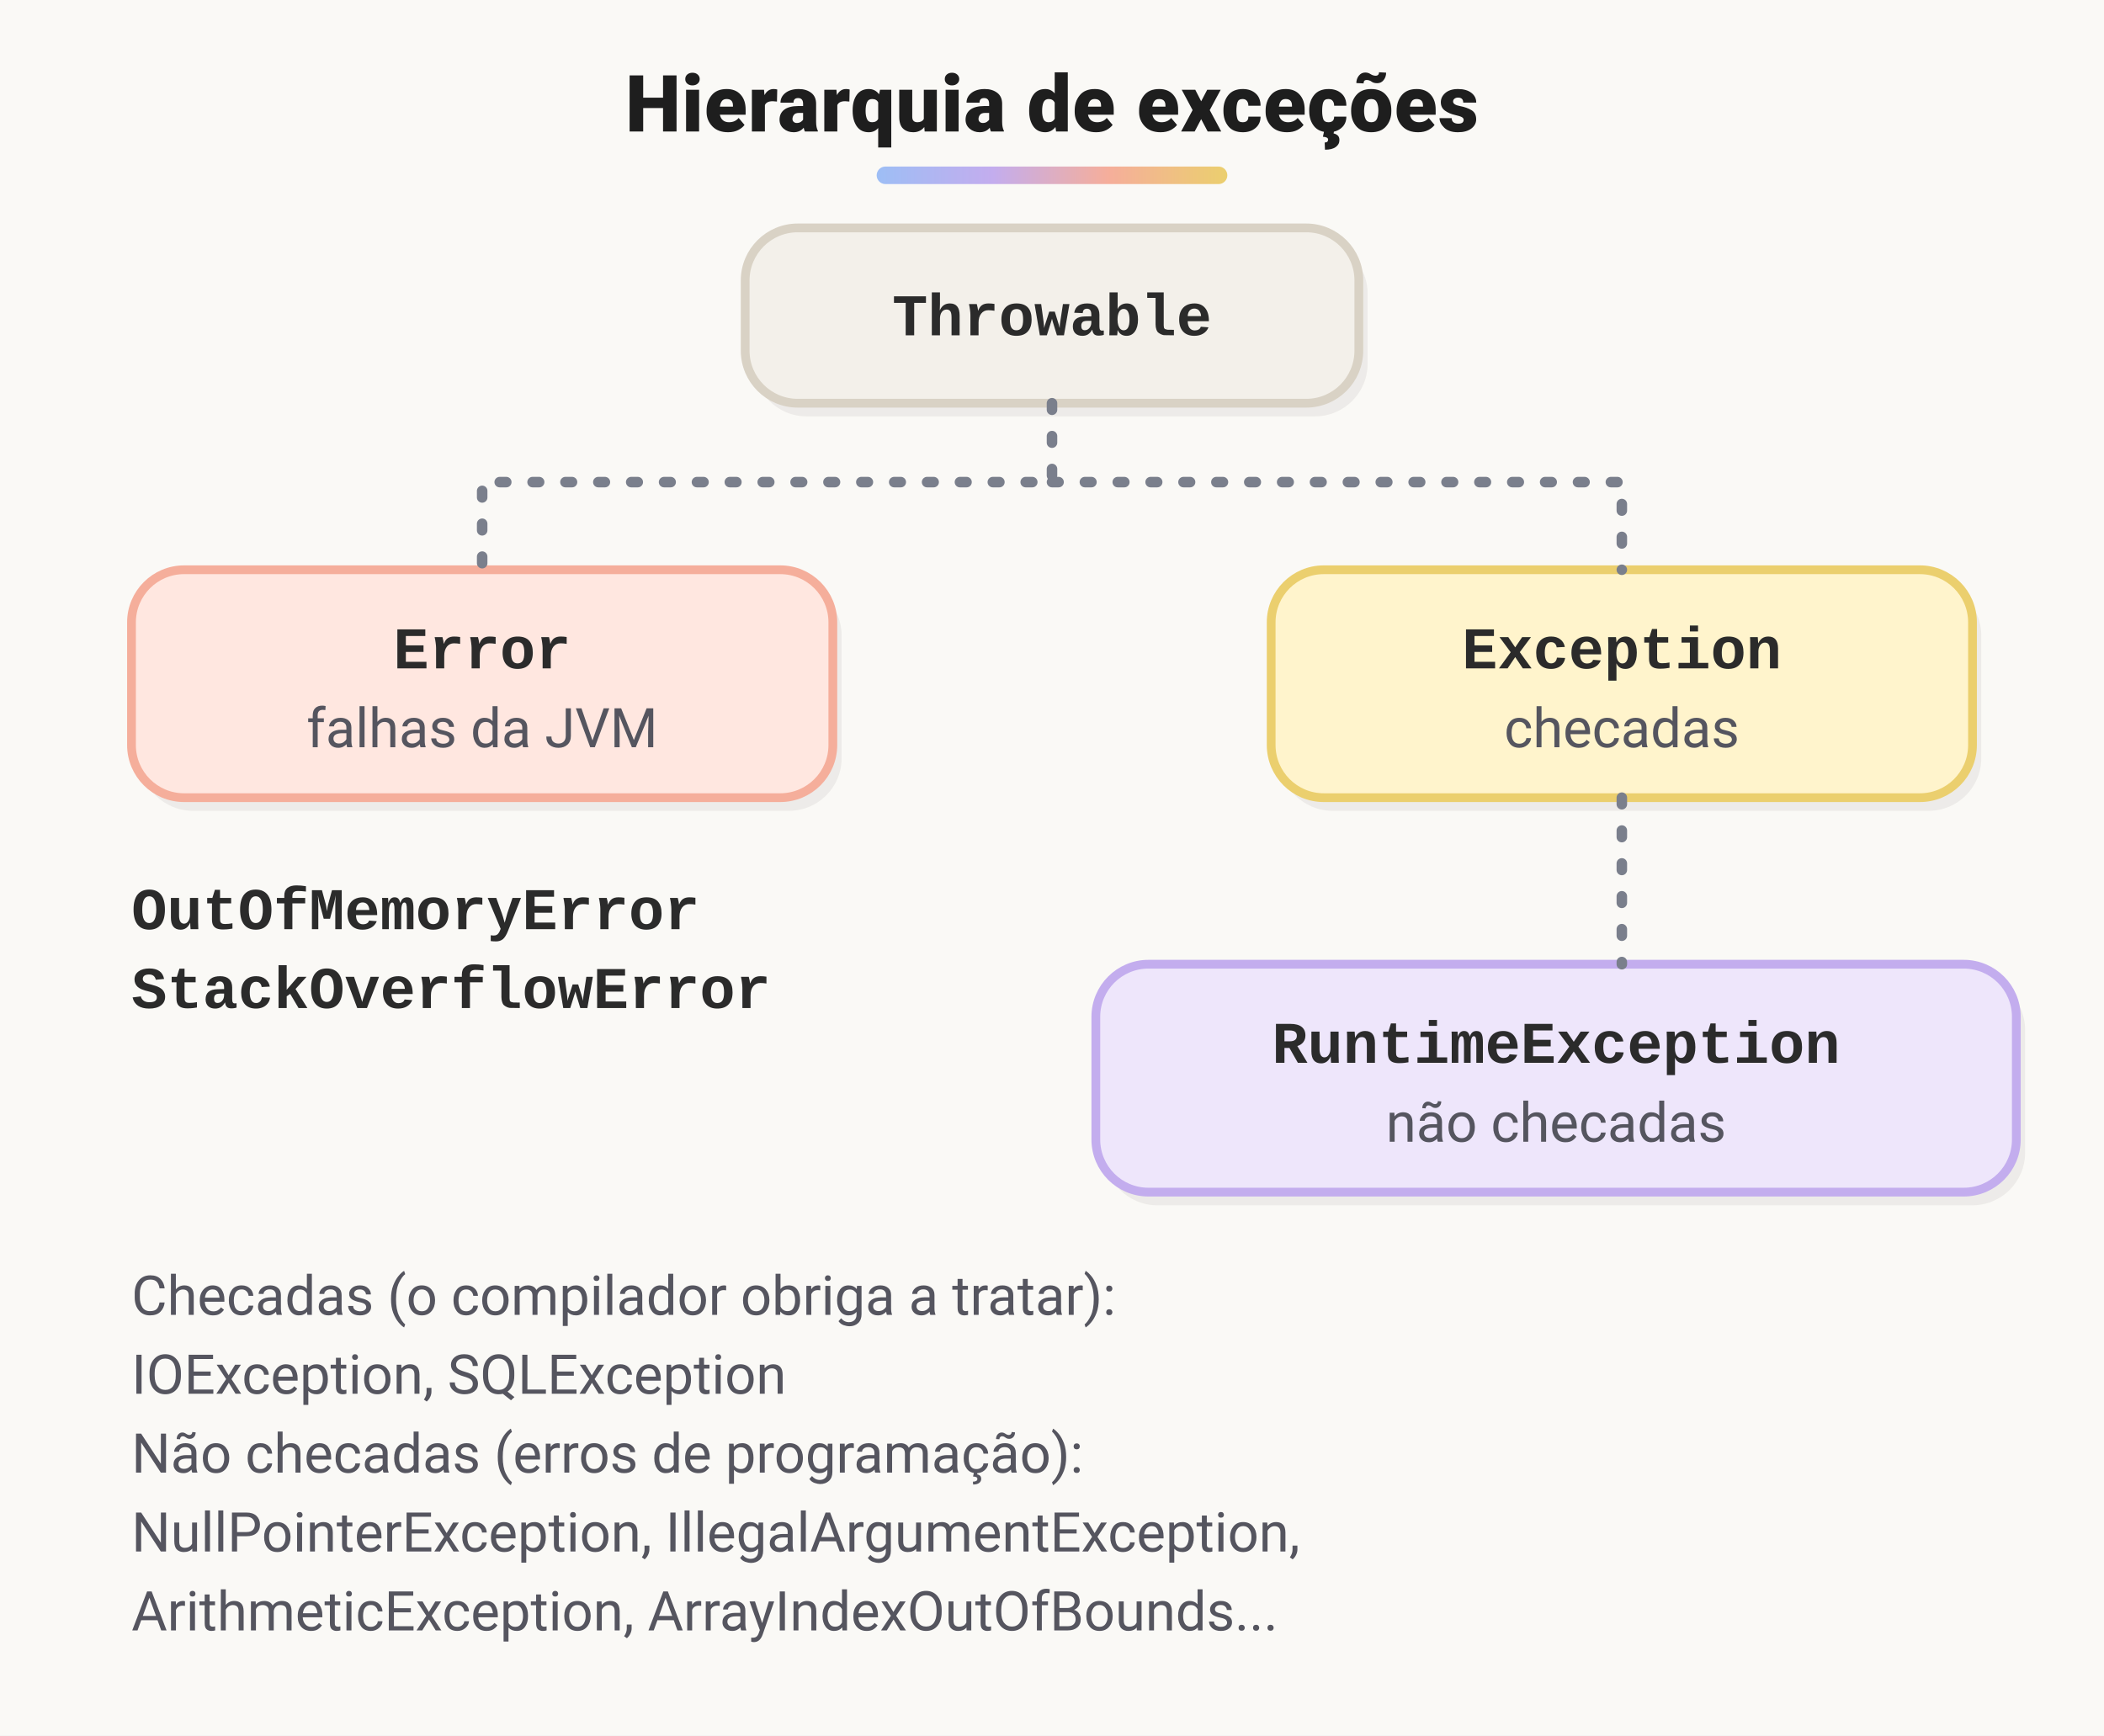
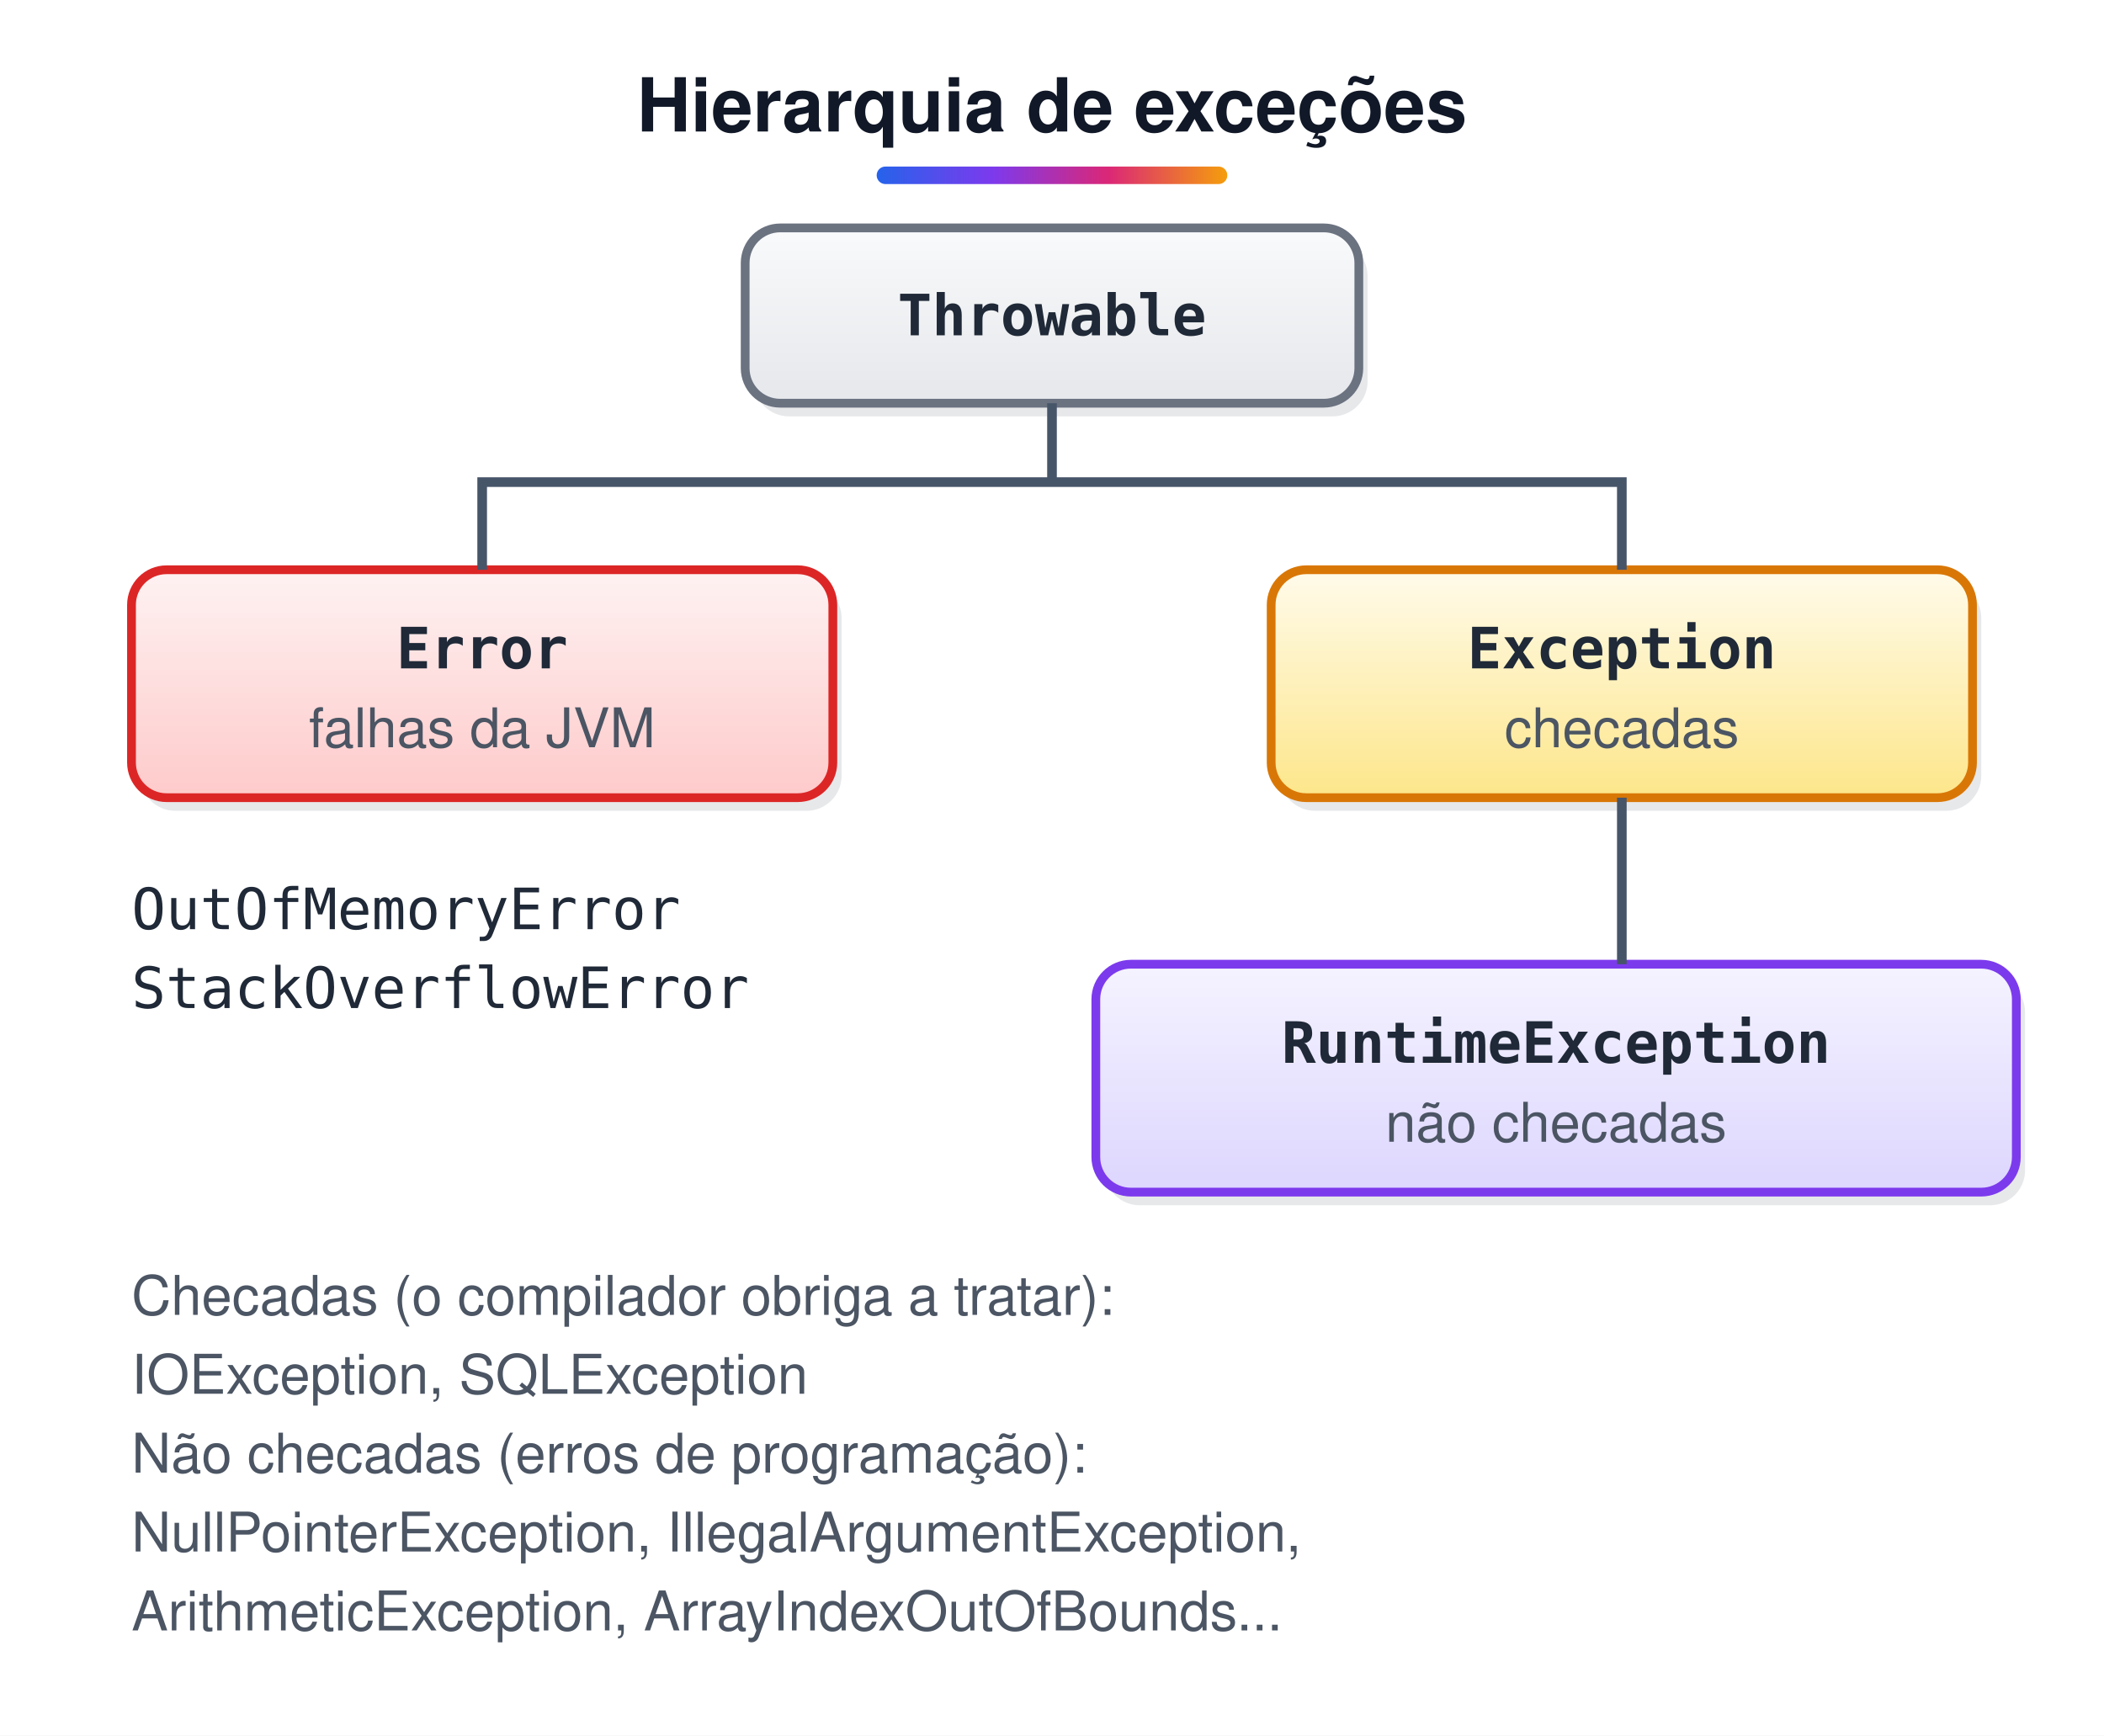
<svg xmlns="http://www.w3.org/2000/svg" width="480" height="396" viewBox="0 0 480 396">
-   <style>text{white-space:pre;font-family:system-ui,-apple-system,'Segoe UI',Roboto,Helvetica,Arial,sans-serif;font-size:14px;fill:#2B2B2B}.t{font-size:18px;font-weight:800;fill:#1E1E1E;letter-spacing:.2px}.b{font-weight:700}.m{font-family:'Courier New',Menlo,Consolas,monospace;font-size:13.5px;font-weight:600}.s{font-size:12.5px;fill:#55555F}.n{font-size:13px;font-style:italic;fill:#55555F}.c{text-anchor:middle}.r{text-anchor:end}.w{fill:#fff}.xB{fill:#E3EEFF;stroke:#9DBEF5}.hB{fill:#2F5FB3;stroke:#2F5FB3}.fB{fill:#2F5FB3}.xG{fill:#DDF5EA;stroke:#94D8B8}.hG{fill:#21835A;stroke:#21835A}.fG{fill:#21835A}.xO{fill:#FFF4CC;stroke:#EBCF6E}.hO{fill:#8A6A00;stroke:#8A6A00}.fO{fill:#8A6A00}.xP{fill:#EEE6FB;stroke:#C3ADEE}.hP{fill:#6B44B8;stroke:#6B44B8}.fP{fill:#6B44B8}.xR{fill:#FFE7E0;stroke:#F5AE9B}.hR{fill:#B4472B;stroke:#B4472B}.fR{fill:#B4472B}.xY{fill:#F3F0EA;stroke:#D9D2C5}.hY{fill:#6F685C;stroke:#6F685C}.fY{fill:#6F685C}.xT{fill:#DDF3F3;stroke:#93D2D2}.hT{fill:#1C7A7A;stroke:#1C7A7A}.fT{fill:#1C7A7A}.xK{fill:#FFE7E0;stroke:#F5AE9B}.hK{fill:#B4472B;stroke:#B4472B}.fK{fill:#B4472B}.xW{fill:#FFFFFF;stroke:#E4DED3}.hW{fill:#8A8478;stroke:#8A8478}.fW{fill:#8A8478}.xZ{fill:#EEE6FB;stroke:#C3ADEE}.hZ{fill:#6B44B8;stroke:#6B44B8}.fZ{fill:#6B44B8}.xV{fill:#FFFFFF;stroke:#E4DED3}.hV{fill:#8A8478;stroke:#8A8478}.fV{fill:#8A8478}rect,ellipse,polygon,circle{stroke-width:2}.l{stroke:#7A7F8C;stroke-width:2.4;fill:none;stroke-dasharray:1.5 6;stroke-linecap:round;stroke-linejoin:round}.d{stroke-dasharray:9 6;stroke-linecap:butt}.sh{fill:#3A3226;opacity:.07;stroke:none}</style>
+   <style>text{white-space:pre;font-family:Helvetica,Arial,sans-serif;font-size:14px;fill:#1F2937}.t{font-size:17px;font-weight:bold;fill:#111827}.b{font-weight:bold}.m{font-family:Menlo,Consolas,monospace;font-size:13px}.s{font-size:12.5px;fill:#4B5563}.n{font-size:13px;font-style:italic;fill:#4B5563}.c{text-anchor:middle}.r{text-anchor:end}.w{fill:#fff}.xB{fill:url(#gB);stroke:#2563EB}.hB{fill:#2563EB;stroke:#2563EB}.fB{fill:#2563EB}.xG{fill:url(#gG);stroke:#16A34A}.hG{fill:#16A34A;stroke:#16A34A}.fG{fill:#16A34A}.xO{fill:url(#gO);stroke:#D97706}.hO{fill:#D97706;stroke:#D97706}.fO{fill:#D97706}.xP{fill:url(#gP);stroke:#7C3AED}.hP{fill:#7C3AED;stroke:#7C3AED}.fP{fill:#7C3AED}.xR{fill:url(#gR);stroke:#DC2626}.hR{fill:#DC2626;stroke:#DC2626}.fR{fill:#DC2626}.xY{fill:url(#gY);stroke:#6B7280}.hY{fill:#6B7280;stroke:#6B7280}.fY{fill:#6B7280}.xT{fill:url(#gT);stroke:#0D9488}.hT{fill:#0D9488;stroke:#0D9488}.fT{fill:#0D9488}.xK{fill:url(#gK);stroke:#DB2777}.hK{fill:#DB2777;stroke:#DB2777}.fK{fill:#DB2777}.xW{fill:url(#gW);stroke:#9CA3AF}.hW{fill:#9CA3AF;stroke:#9CA3AF}.fW{fill:#9CA3AF}.xZ{fill:url(#gZ);stroke:#DDD6FE}.hZ{fill:#DDD6FE;stroke:#DDD6FE}.fZ{fill:#DDD6FE}.xV{fill:url(#gV);stroke:#E5E7EB}.hV{fill:#E5E7EB;stroke:#E5E7EB}.fV{fill:#E5E7EB}rect,ellipse,polygon,circle{stroke-width:2}.l{stroke:#475569;stroke-width:2.2;fill:none}.d{stroke-dasharray:6 4}.sh{fill:#0F172A;opacity:.10;stroke:none}</style>
  <defs>
+     <linearGradient id="gB" x1="0" y1="0" x2="0" y2="1">
+       <stop offset="0" stop-color="#EFF6FF" />
+       <stop offset="1" stop-color="#BFDBFE" />
+     </linearGradient>
+     <linearGradient id="gG" x1="0" y1="0" x2="0" y2="1">
+       <stop offset="0" stop-color="#F0FDF4" />
+       <stop offset="1" stop-color="#BBF7D0" />
+     </linearGradient>
+     <linearGradient id="gO" x1="0" y1="0" x2="0" y2="1">
+       <stop offset="0" stop-color="#FFFBEB" />
+       <stop offset="1" stop-color="#FDE68A" />
+     </linearGradient>
+     <linearGradient id="gP" x1="0" y1="0" x2="0" y2="1">
+       <stop offset="0" stop-color="#F5F3FF" />
+       <stop offset="1" stop-color="#DDD6FE" />
+     </linearGradient>
+     <linearGradient id="gR" x1="0" y1="0" x2="0" y2="1">
+       <stop offset="0" stop-color="#FEF2F2" />
+       <stop offset="1" stop-color="#FECACA" />
+     </linearGradient>
+     <linearGradient id="gY" x1="0" y1="0" x2="0" y2="1">
+       <stop offset="0" stop-color="#F9FAFB" />
+       <stop offset="1" stop-color="#E5E7EB" />
+     </linearGradient>
+     <linearGradient id="gT" x1="0" y1="0" x2="0" y2="1">
+       <stop offset="0" stop-color="#F0FDFA" />
+       <stop offset="1" stop-color="#99F6E4" />
+     </linearGradient>
+     <linearGradient id="gK" x1="0" y1="0" x2="0" y2="1">
+       <stop offset="0" stop-color="#FDF2F8" />
+       <stop offset="1" stop-color="#FBCFE8" />
+     </linearGradient>
+     <linearGradient id="gW" x1="0" y1="0" x2="0" y2="1">
+       <stop offset="0" stop-color="#FFFFFF" />
+       <stop offset="1" stop-color="#FFFFFF" />
+     </linearGradient>
+     <linearGradient id="gZ" x1="0" y1="0" x2="0" y2="1">
+       <stop offset="0" stop-color="#F5F3FF" />
+       <stop offset="1" stop-color="#F5F3FF" />
+     </linearGradient>
+     <linearGradient id="gV" x1="0" y1="0" x2="0" y2="1">
+       <stop offset="0" stop-color="#FFFFFF" />
+       <stop offset="1" stop-color="#FFFFFF" />
+     </linearGradient>
    <linearGradient id="gT0" x1="0" y1="0" x2="1" y2="0">
-       <stop offset="0" stop-color="#9DBEF5" />
-       <stop offset=".33" stop-color="#C3ADEE" />
-       <stop offset=".66" stop-color="#F5AE9B" />
-       <stop offset="1" stop-color="#EBCF6E" />
+       <stop offset="0" stop-color="#2563EB" />
+       <stop offset=".33" stop-color="#7C3AED" />
+       <stop offset=".66" stop-color="#DB2777" />
+       <stop offset="1" stop-color="#F59E0B" />
    </linearGradient>
-     <marker id="a" viewBox="0 0 10 10" refX="8" refY="5" markerWidth="7" markerHeight="7" orient="auto-start-reverse">
-       <path d="M1,1L9,5L1,9" fill="none" stroke="#7A7F8C" stroke-width="2" stroke-linecap="round" stroke-linejoin="round" />
+     <marker id="a" viewBox="0 0 10 10" refX="9" refY="5" markerWidth="6.5" markerHeight="6.5" orient="auto-start-reverse">
+       <path d="M0,0L10,5L0,10z" fill="#475569" />
    </marker>
  </defs>
-   <rect width="100%" height="100%" fill="#FAF9F6" />
+   <rect width="100%" height="100%" fill="#fff" />
  <text x="240.0" y="30" class="t c">Hierarquia de exceções</text>
  <rect x="200.0" y="38" width="80" height="4" rx="2" fill="url(#gT0)" />
-   <rect x="172" y="55" width="140" height="40" rx="12" class="sh" />
-   <rect x="170" y="52" width="140" height="40" rx="12" class="xY" />
+   <rect x="172" y="55" width="140" height="40" rx="8" class="sh" />
+   <rect x="170" y="52" width="140" height="40" rx="8" class="xY" />
  <text x="240.0" y="76.5" class="m b c">Throwable</text>
-   <rect x="32" y="133" width="160" height="52" rx="12" class="sh" />
-   <rect x="30" y="130" width="160" height="52" rx="12" class="xR" />
+   <rect x="32" y="133" width="160" height="52" rx="8" class="sh" />
+   <rect x="30" y="130" width="160" height="52" rx="8" class="xR" />
  <text x="110.0" y="152.5" class="m b c">Error</text>
  <text x="110.0" y="170.5" class="s c">falhas da JVM</text>
-   <rect x="292" y="133" width="160" height="52" rx="12" class="sh" />
-   <rect x="290" y="130" width="160" height="52" rx="12" class="xO" />
+   <rect x="292" y="133" width="160" height="52" rx="8" class="sh" />
+   <rect x="290" y="130" width="160" height="52" rx="8" class="xO" />
  <text x="370.0" y="152.5" class="m b c">Exception</text>
  <text x="370.0" y="170.5" class="s c">checadas</text>
-   <rect x="252" y="223" width="210" height="52" rx="12" class="sh" />
-   <rect x="250" y="220" width="210" height="52" rx="12" class="xP" />
+   <rect x="252" y="223" width="210" height="52" rx="8" class="sh" />
+   <rect x="250" y="220" width="210" height="52" rx="8" class="xP" />
  <text x="355.0" y="242.5" class="m b c">RuntimeException</text>
  <text x="355.0" y="260.5" class="s c">não checadas</text>
  <path d="M240,92 L240,110 L110,110 L110,130 M240,110 L370,110 L370,130 M370,182 L370,220" class="l" />
  <text x="30" y="212" class="m">OutOfMemoryError</text>
  <text x="30" y="230" class="m">StackOverflowError</text>
  <text x="30" y="300" class="s">Checadas (o compilador obriga a tratar):</text>
  <text x="30" y="318" class="s">  IOException, SQLException</text>
  <text x="30" y="336" class="s">Não checadas (erros de programação):</text>
  <text x="30" y="354" class="s">  NullPointerException, IllegalArgumentException,</text>
  <text x="30" y="372" class="s">  ArithmeticException, ArrayIndexOutOfBounds...</text>
</svg>
